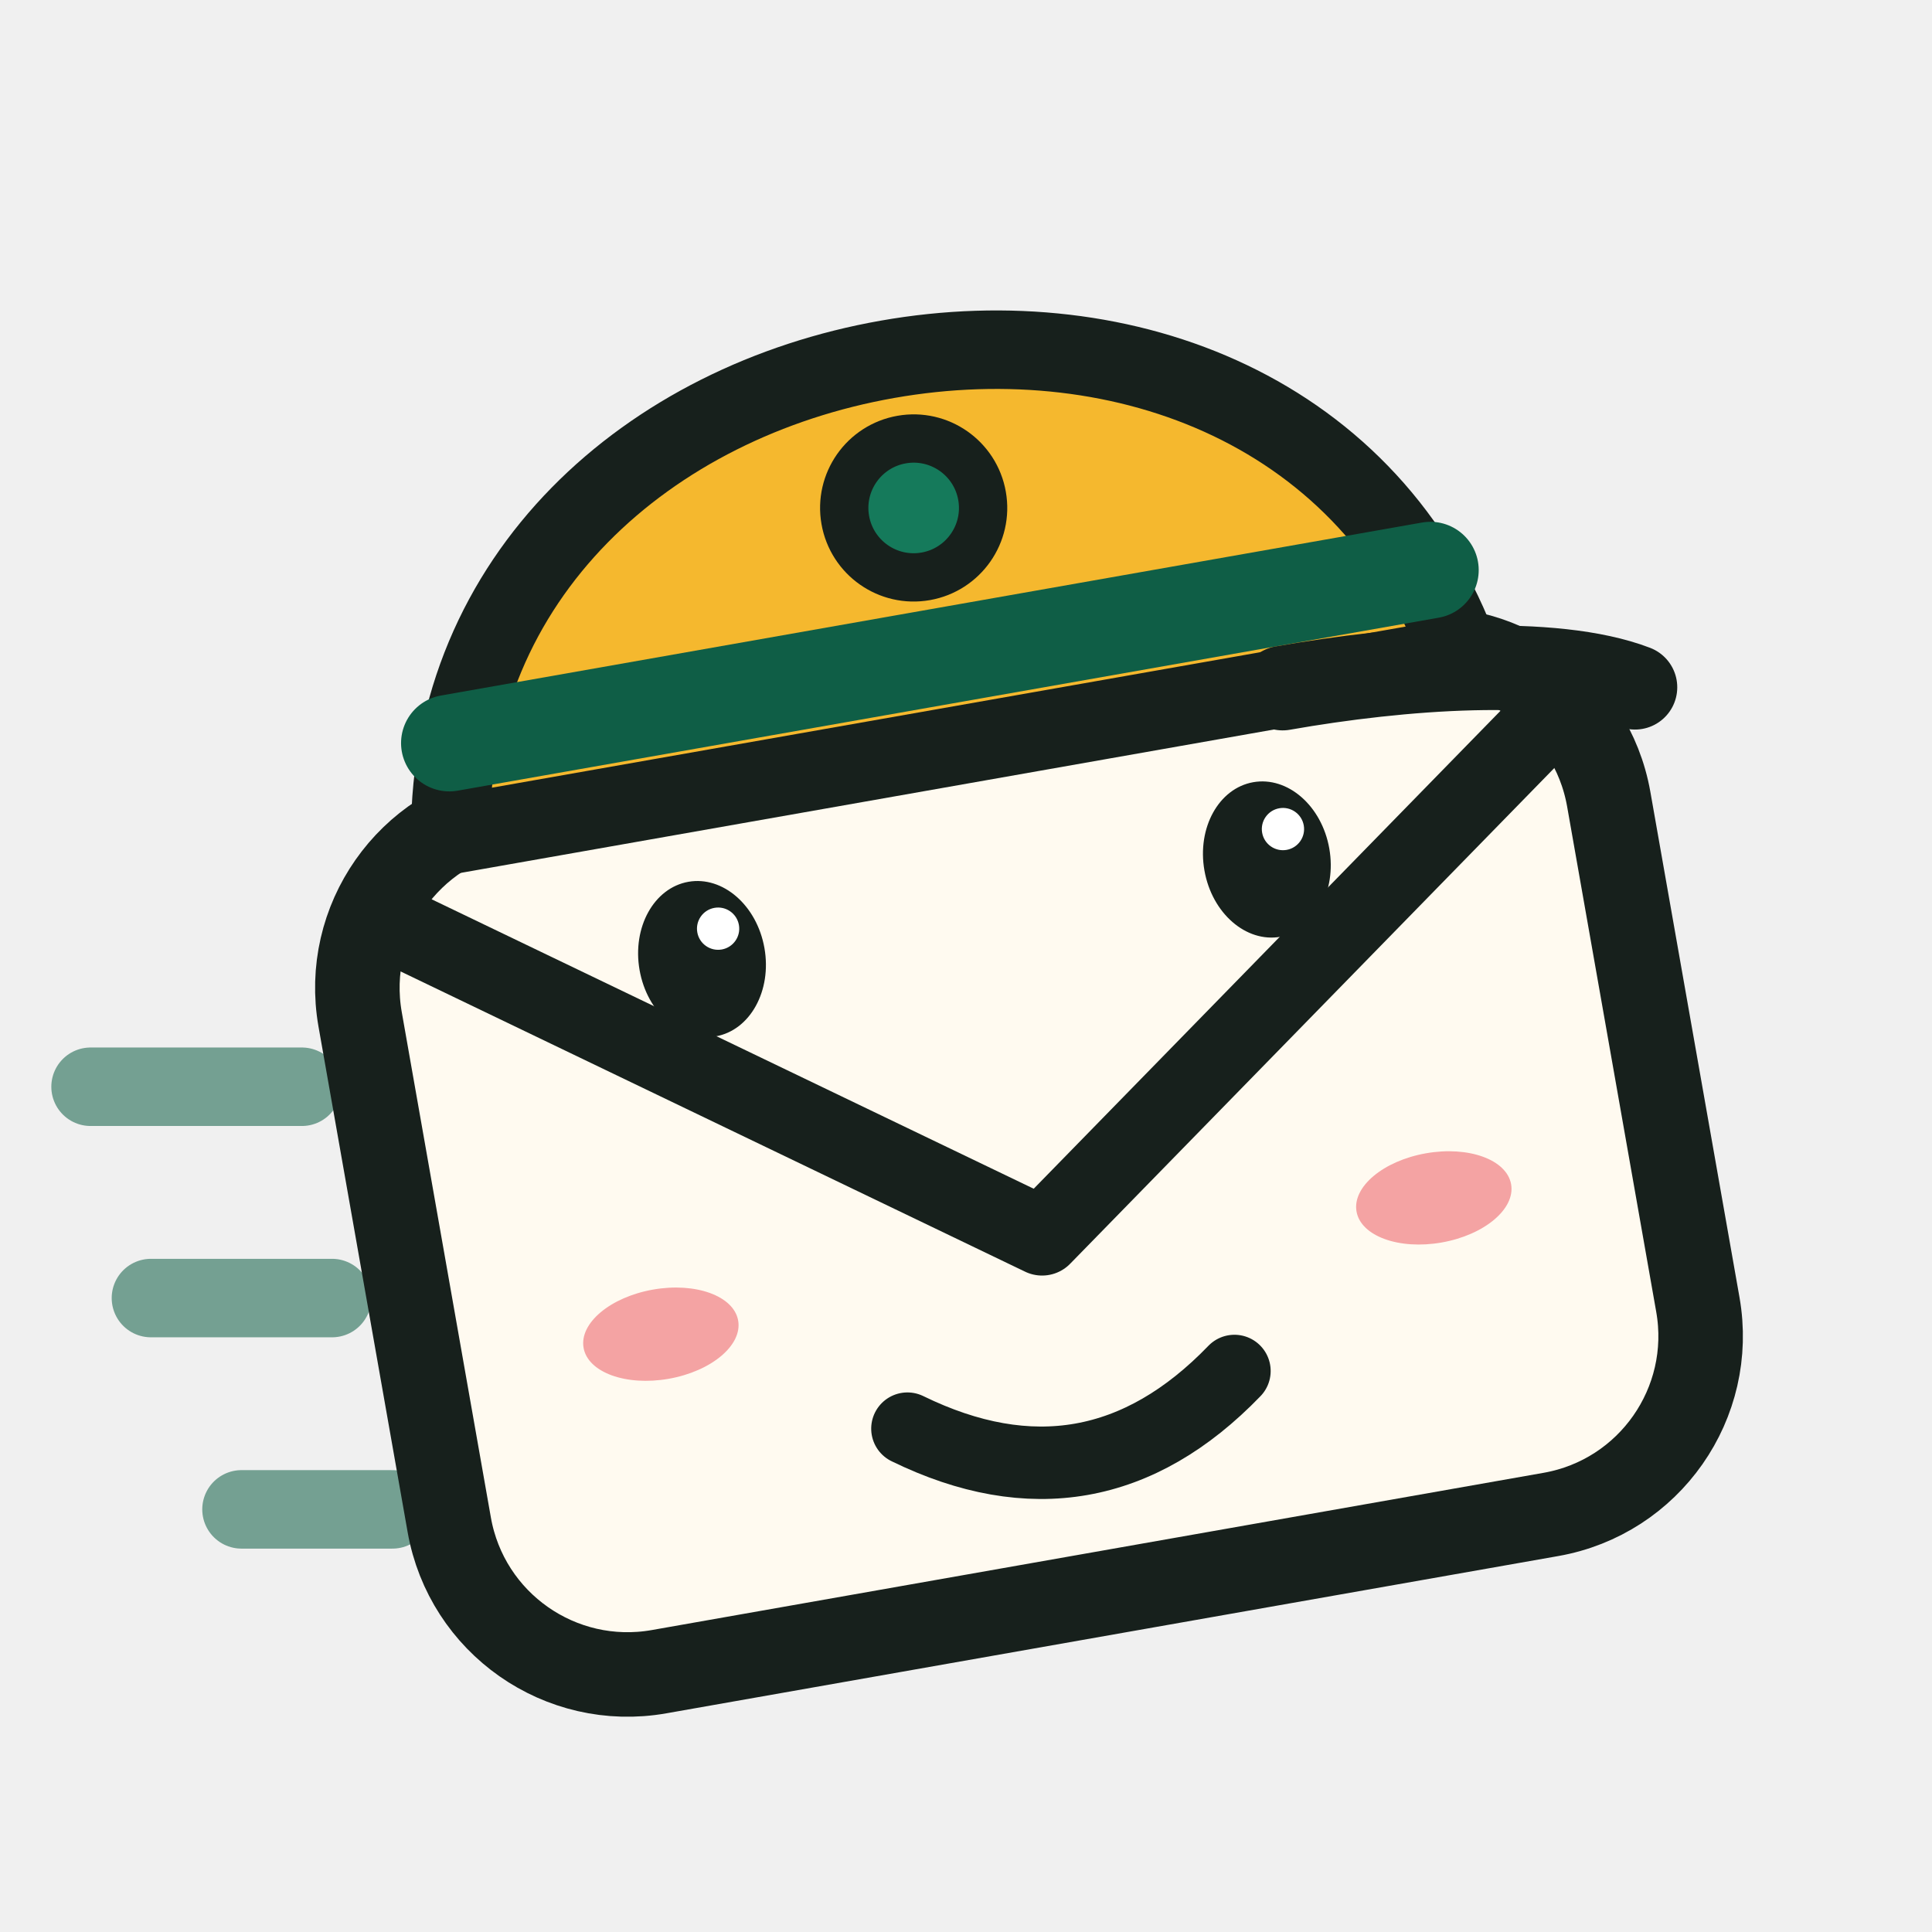
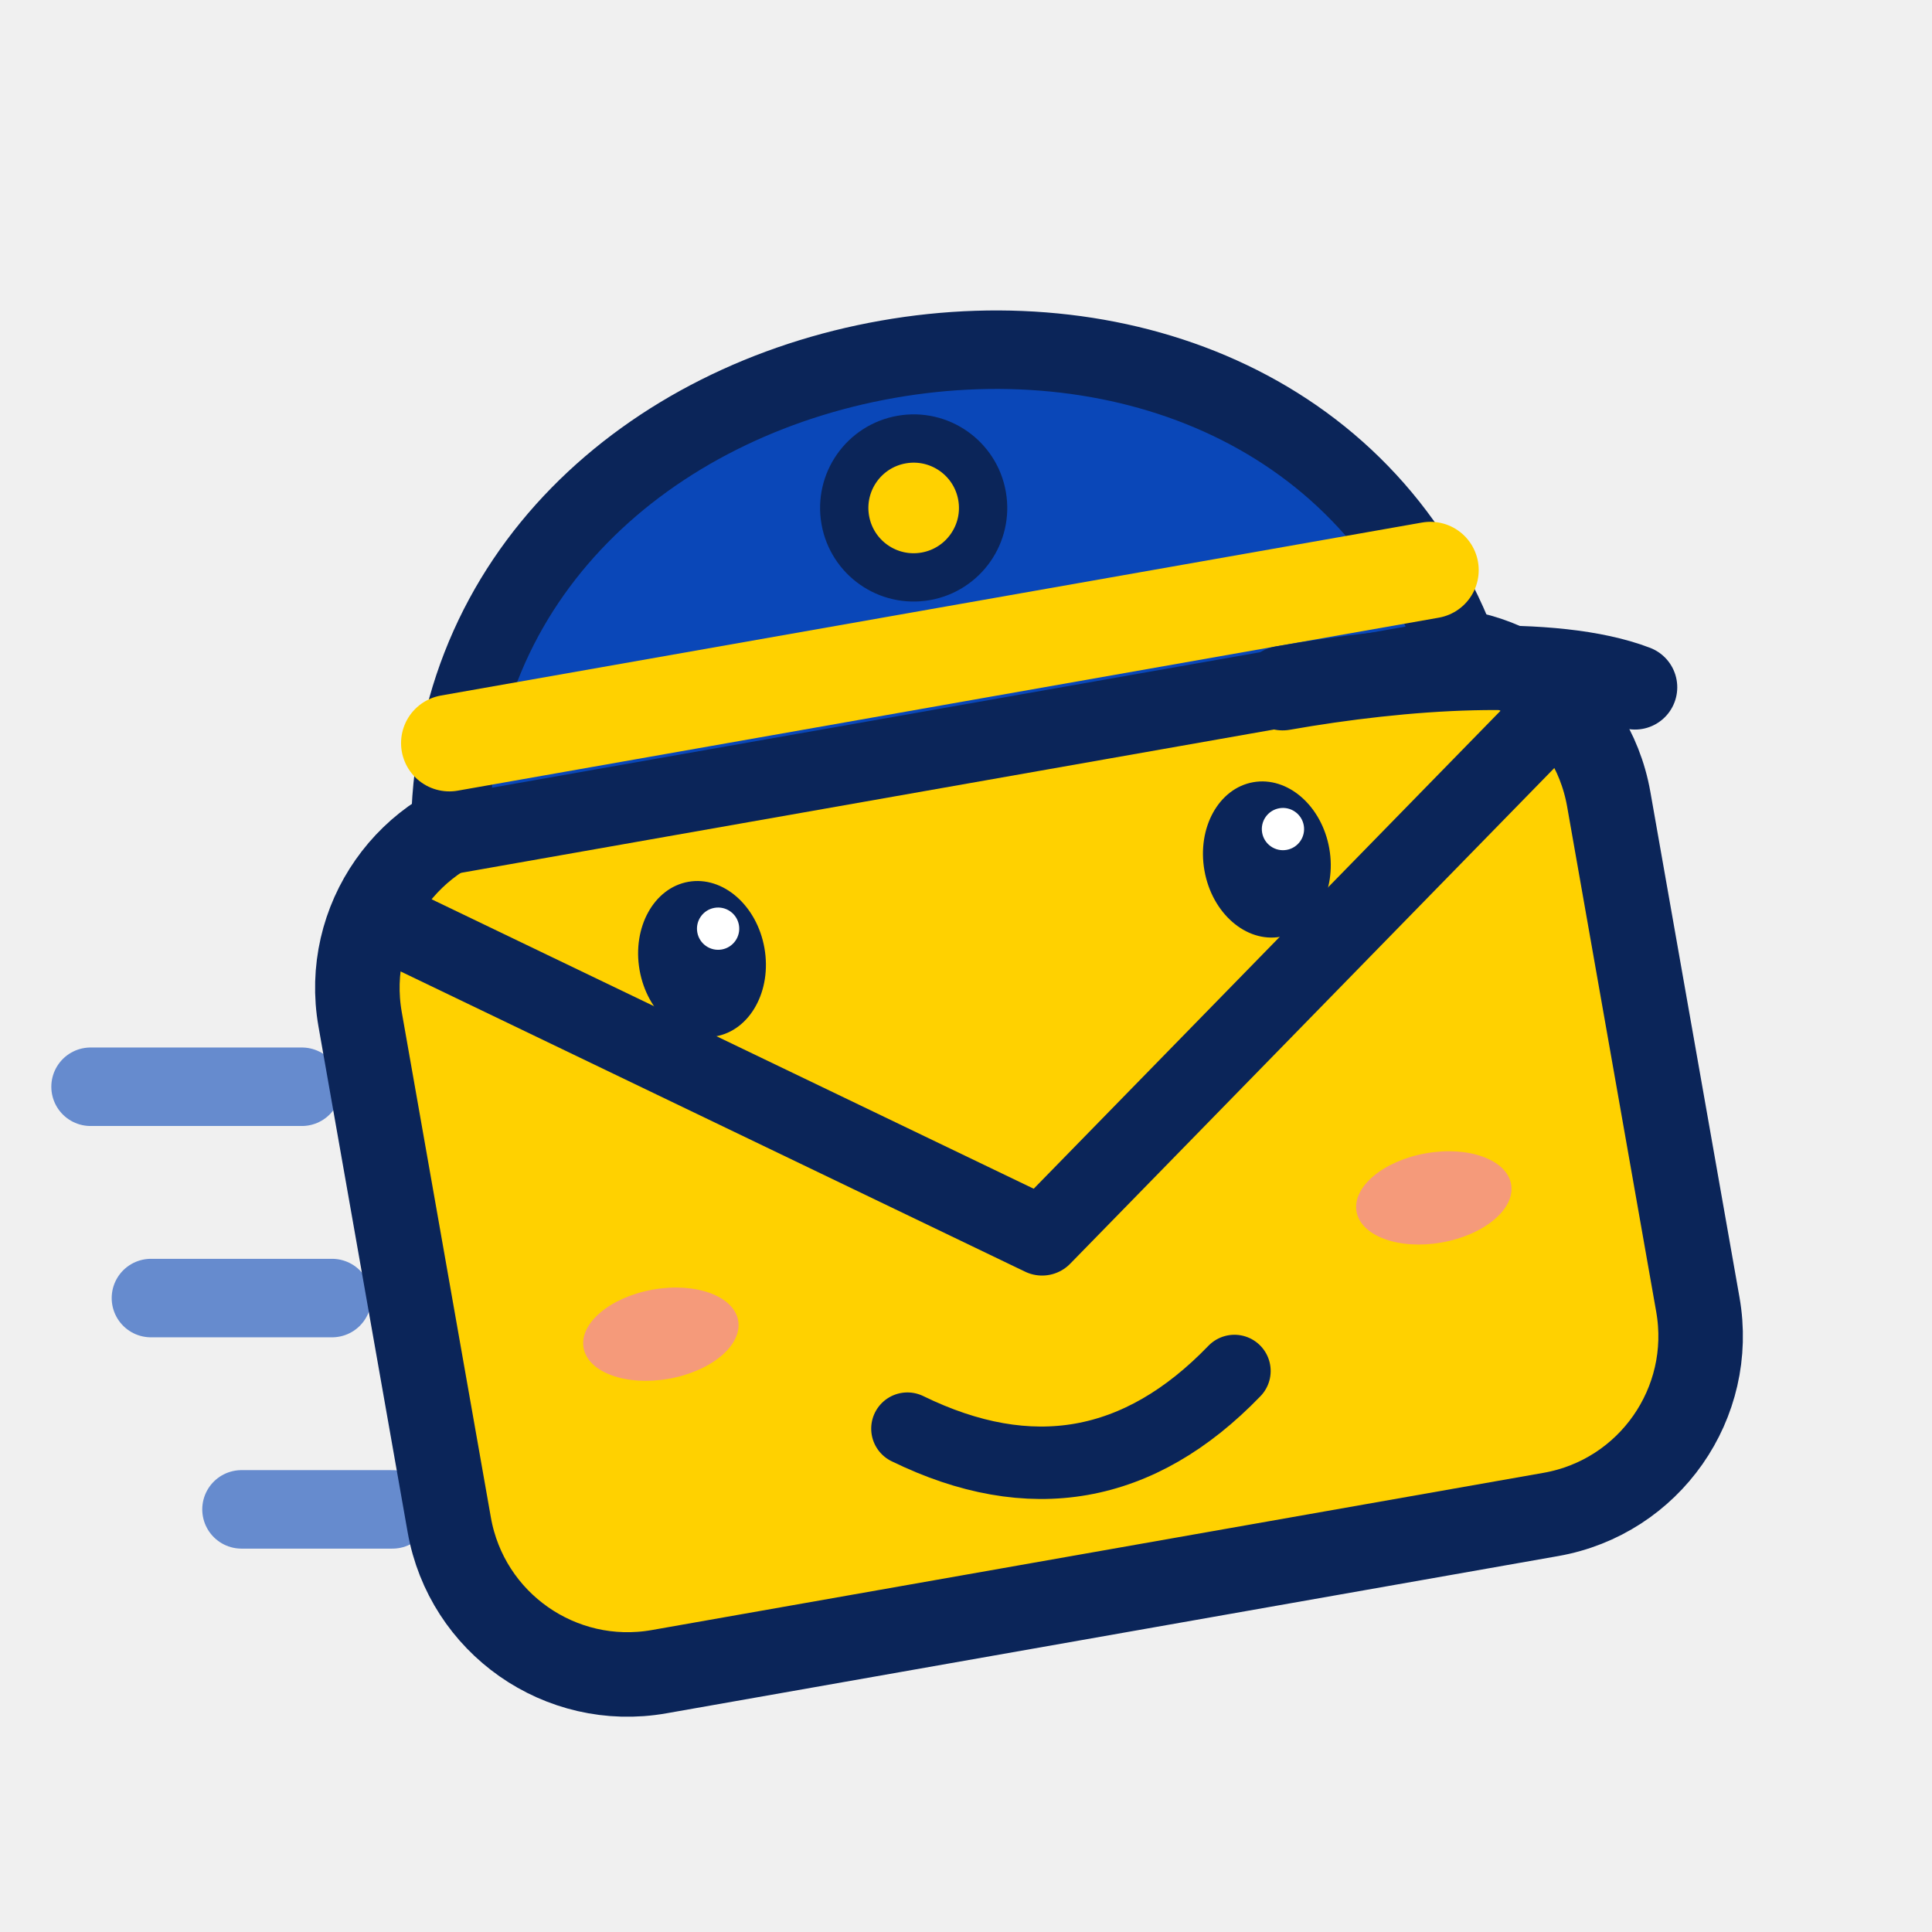
<svg xmlns="http://www.w3.org/2000/svg" viewBox="0 0 64 64">
  <g fill="none" stroke-linecap="round" stroke-linejoin="round">
-     <g stroke="#0f5e46" stroke-width="2.6" opacity=".55">
+     <g stroke="#0a47b8" stroke-width="2.6" opacity=".6">
      <path d="M3 36h7" />
      <path d="M5 43h6" />
      <path d="M8 50h5" />
    </g>
    <g transform="rotate(-10 34 38)">
-       <rect x="13" y="24" width="42" height="29" rx="6" fill="#fffaf0" stroke="#17201c" stroke-width="2.8" />
-       <path d="M14.5 27 34 41l19.5-14" stroke="#17201c" stroke-width="2.6" />
-       <ellipse cx="24.5" cy="30" rx="2.1" ry="2.6" fill="#17201c" />
-       <ellipse cx="43.5" cy="30" rx="2.1" ry="2.6" fill="#17201c" />
+       <rect x="13" y="24" width="42" height="29" rx="6" fill="#ffd100" stroke="#0b2559" stroke-width="2.8" />
+       <path d="M14.5 27 34 41l19.5-14" stroke="#0b2559" stroke-width="2.6" />
+       <ellipse cx="24.5" cy="30" rx="2.1" ry="2.6" fill="#0b2559" />
+       <ellipse cx="43.5" cy="30" rx="2.1" ry="2.6" fill="#0b2559" />
      <circle cx="25.2" cy="29.1" r=".7" fill="#fff" />
      <circle cx="44.2" cy="29.1" r=".7" fill="#fff" />
-       <path d="M28.5 46.5q5.5 4 11 0" stroke="#17201c" stroke-width="2.4" />
-       <ellipse cx="21" cy="42" rx="2.6" ry="1.5" fill="#f4a3a3" stroke="none" />
-       <ellipse cx="47" cy="42" rx="2.6" ry="1.5" fill="#f4a3a3" stroke="none" />
-       <path d="M17 24.5c1.5-8.5 9-13 17-13s15.5 4.5 17 13z" fill="#f5b82e" stroke="#17201c" stroke-width="2.6" />
-       <path d="M17.5 21.5h33" stroke="#0f5e46" stroke-width="3.2" />
-       <path d="M45 24.5c4 0 9 .5 11.5 2" stroke="#17201c" stroke-width="2.8" />
-       <circle cx="34" cy="16.5" r="2.3" fill="#157a5b" stroke="#17201c" stroke-width="1.6" />
+       <path d="M28.5 46.5q5.5 4 11 0" stroke="#0b2559" stroke-width="2.4" />
+       <ellipse cx="21" cy="42" rx="2.6" ry="1.5" fill="#f59a7a" stroke="none" />
+       <ellipse cx="47" cy="42" rx="2.6" ry="1.5" fill="#f59a7a" stroke="none" />
+       <path d="M17 24.5c1.5-8.5 9-13 17-13s15.5 4.5 17 13z" fill="#0a47b8" stroke="#0b2559" stroke-width="2.6" />
+       <path d="M17.5 21.5h33" stroke="#ffd100" stroke-width="3.2" />
+       <path d="M45 24.5c4 0 9 .5 11.5 2" stroke="#0b2559" stroke-width="2.8" />
+       <circle cx="34" cy="16.5" r="2.3" fill="#ffd100" stroke="#0b2559" stroke-width="1.6" />
    </g>
  </g>
</svg>
